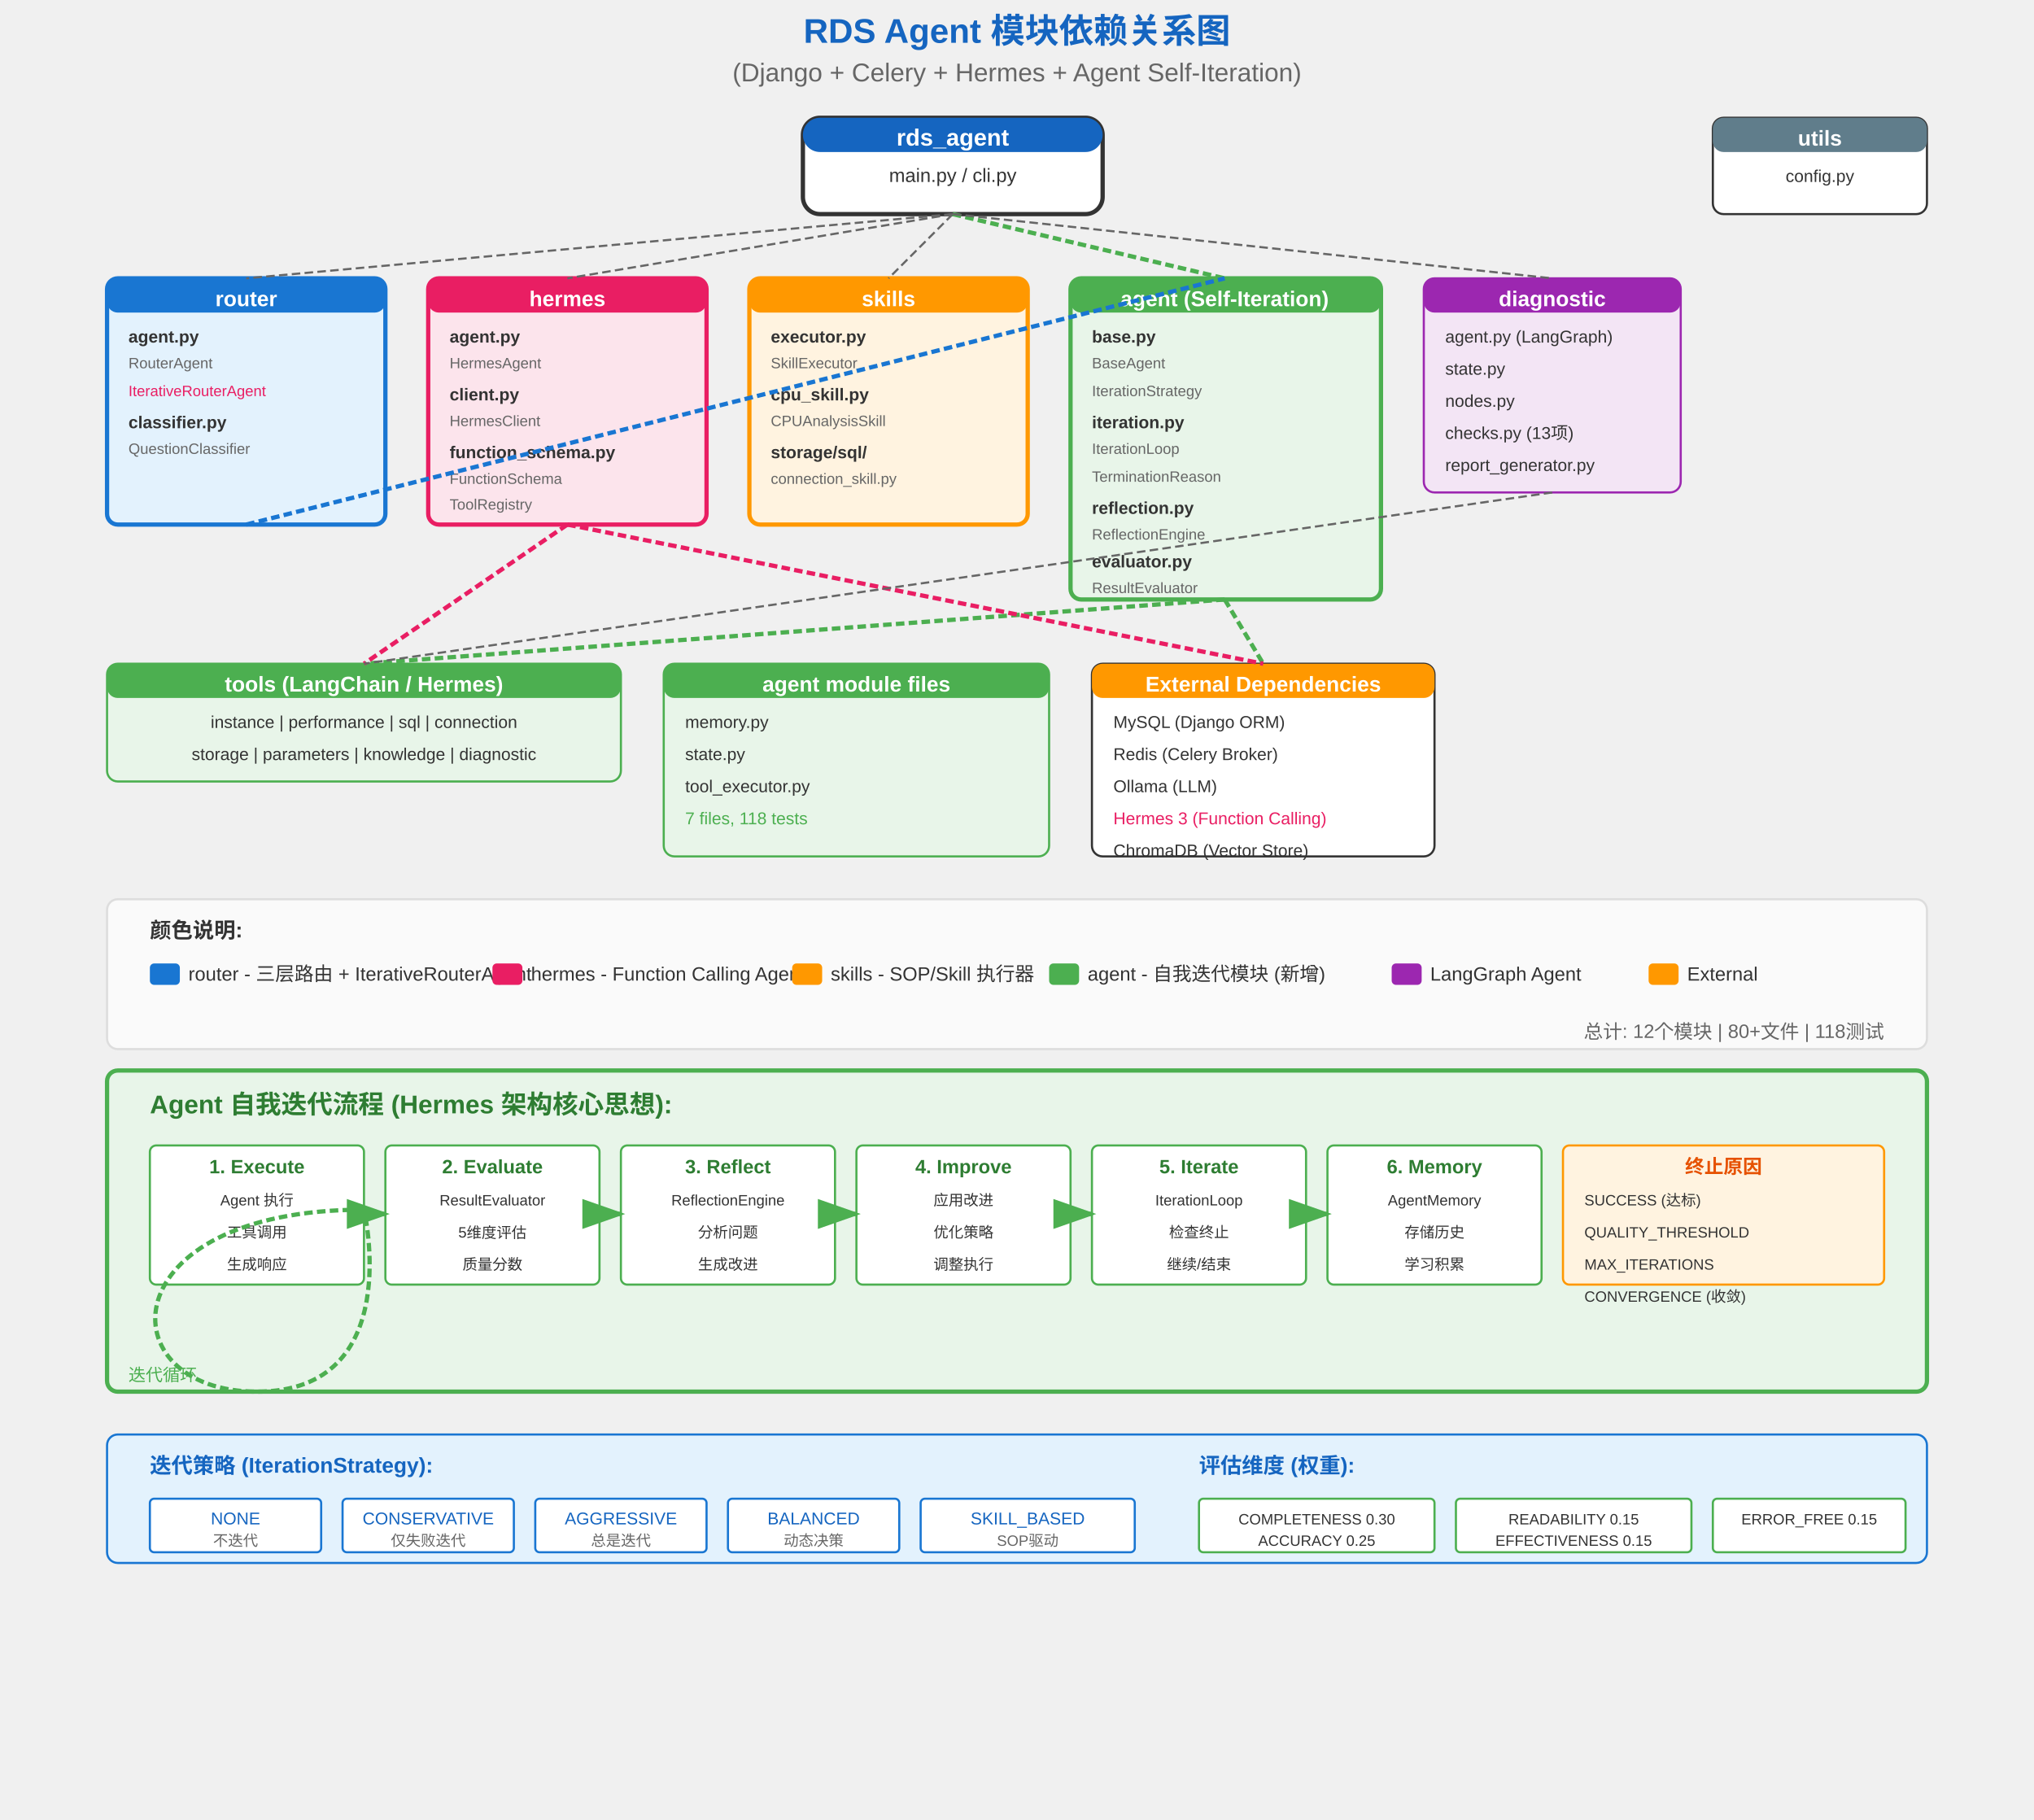
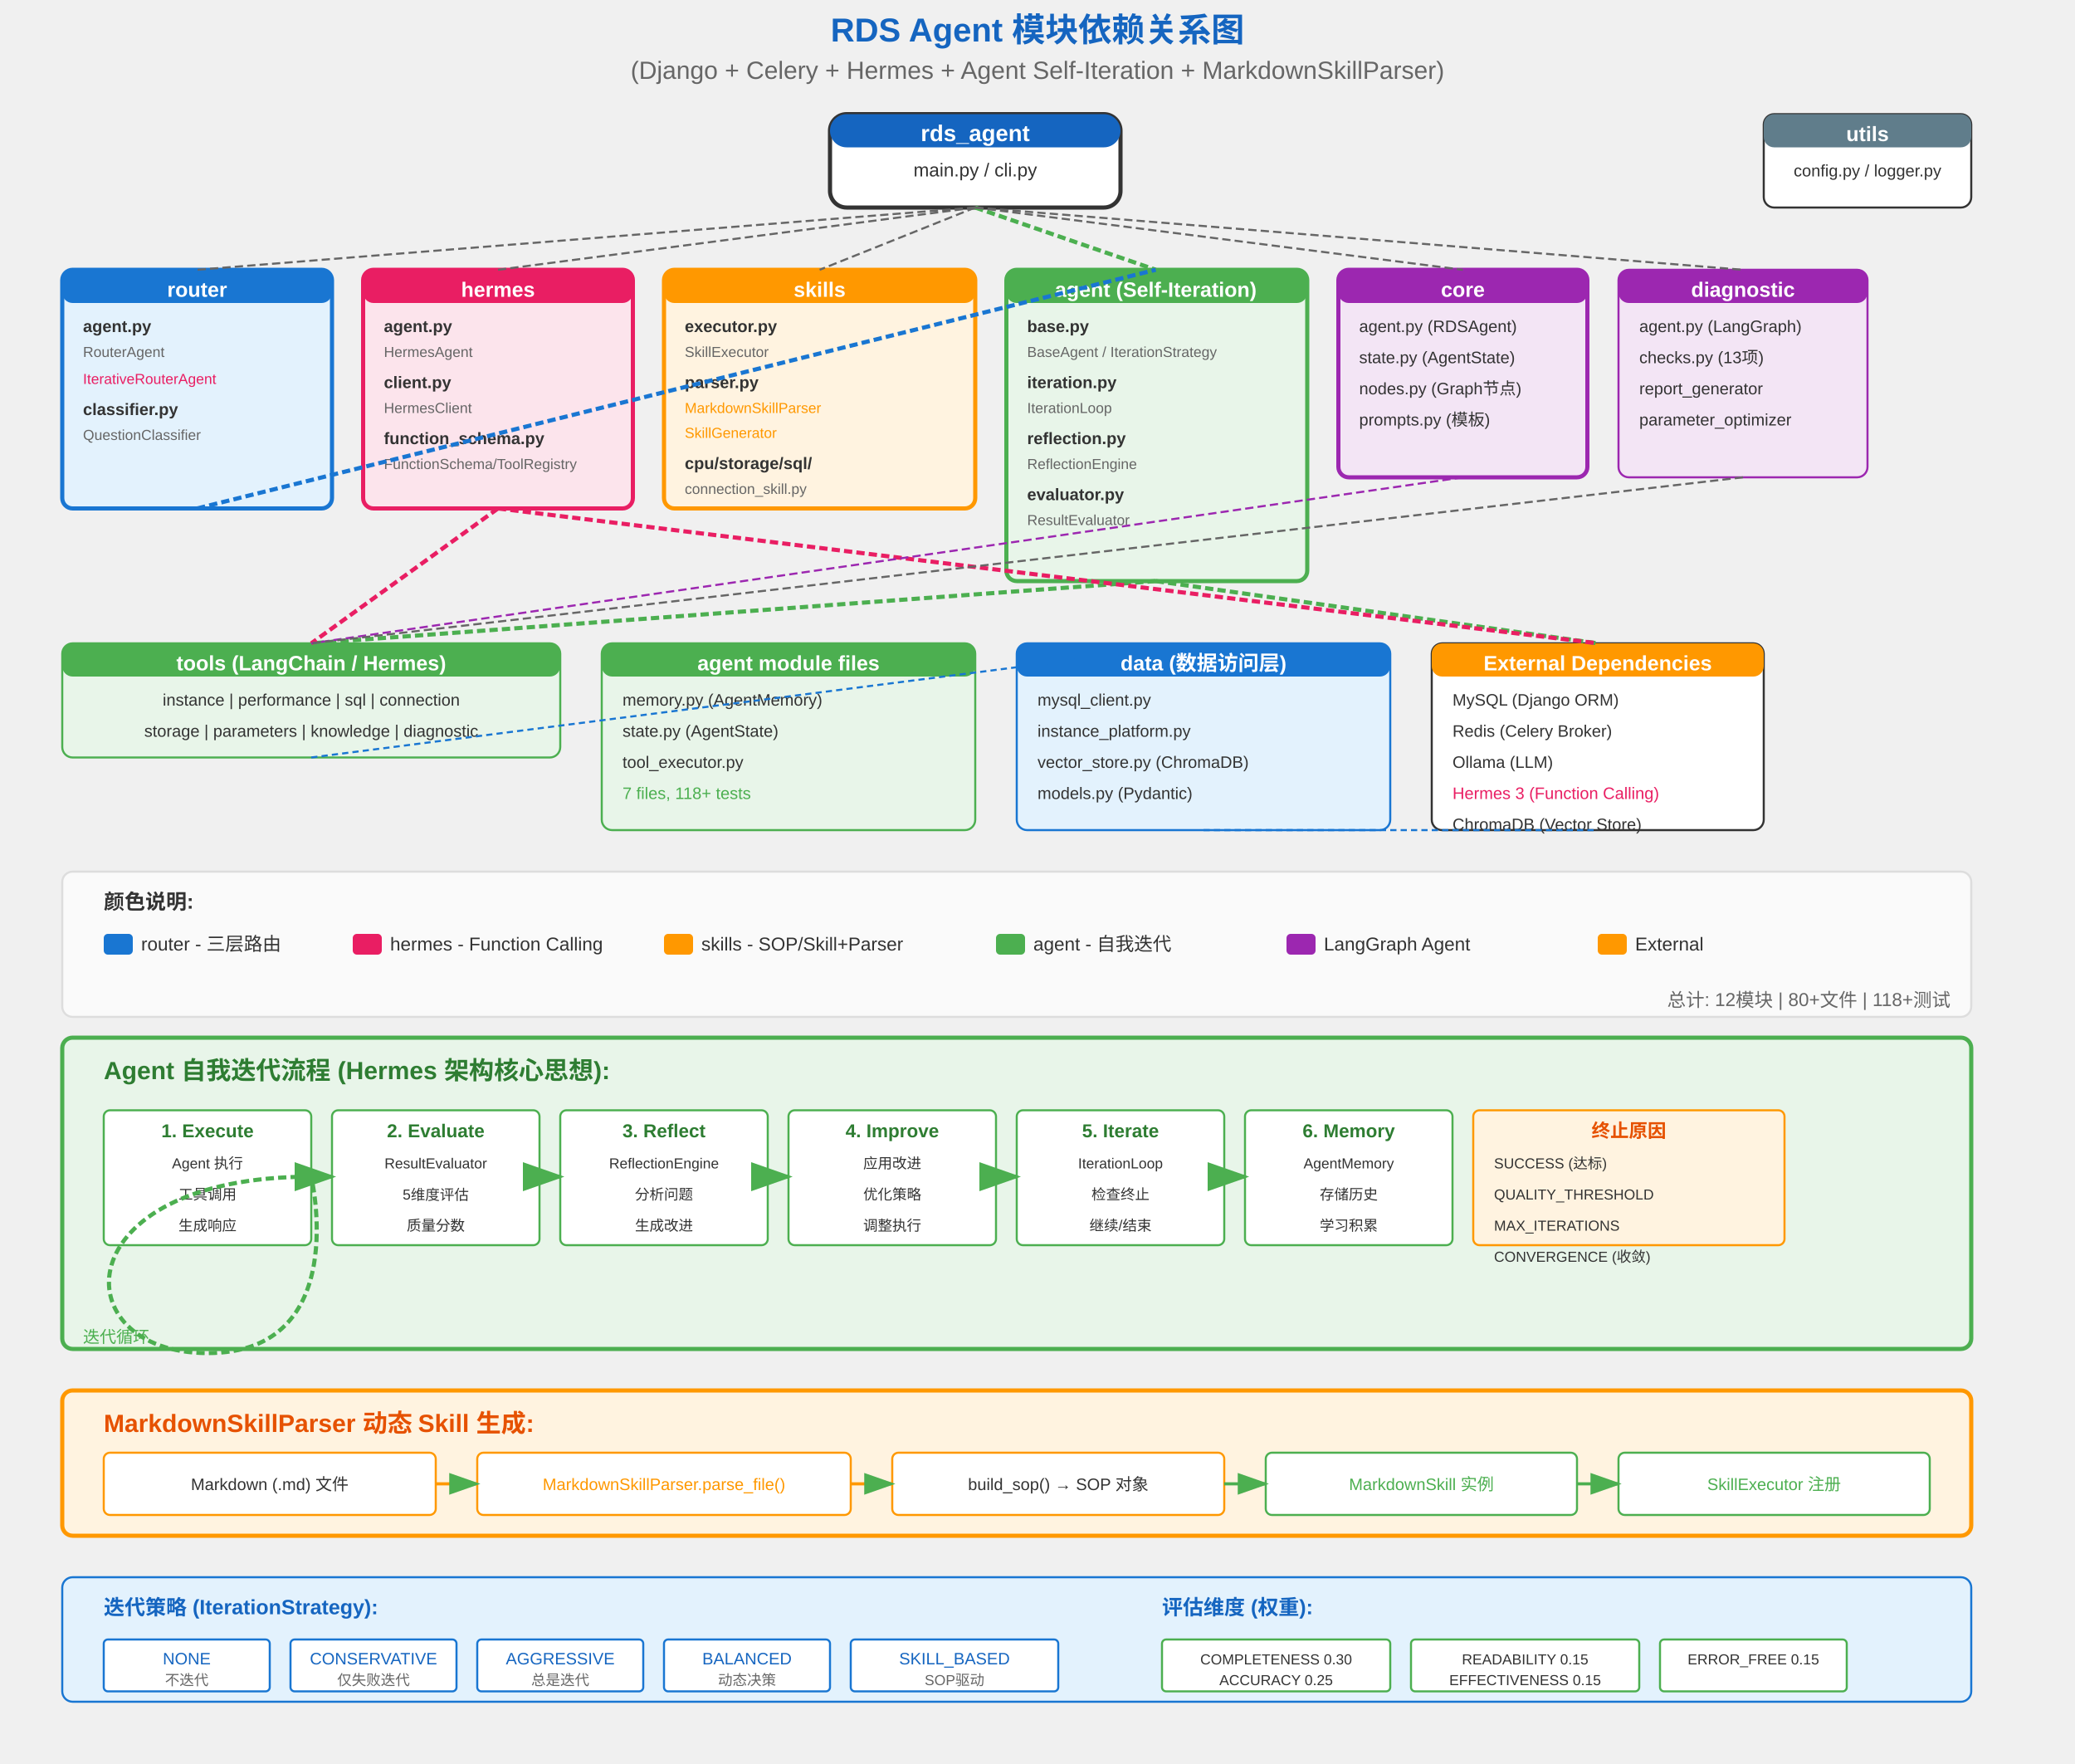
- <svg xmlns="http://www.w3.org/2000/svg" width="950" height="850">
-   <text x="475" y="20" text-anchor="middle" font-family="Arial" font-weight="bold" font-size="16" fill="#1565C0">RDS Agent 模块依赖关系图</text>
-   <text x="475" y="38" text-anchor="middle" font-family="Arial" font-size="12" fill="#666">(Django + Celery + Hermes + Agent Self-Iteration)</text>
-   <rect x="375" y="55" width="140" height="45" fill="#fff" stroke="#333" stroke-width="2" rx="8" />
-   <rect x="375" y="55" width="140" height="16" fill="#1565C0" rx="8" />
-   <text x="445" y="68" text-anchor="middle" font-family="Arial" font-weight="bold" font-size="11" fill="#fff">rds_agent</text>
-   <text x="445" y="85" text-anchor="middle" font-family="Arial" font-size="9" fill="#333">main.py / cli.py</text>
-   <rect x="800" y="55" width="100" height="45" fill="#fff" stroke="#333" stroke-width="1" rx="5" />
-   <rect x="800" y="55" width="100" height="16" fill="#607D8B" rx="5" />
-   <text x="850" y="68" text-anchor="middle" font-family="Arial" font-weight="bold" font-size="10" fill="#fff">utils</text>
-   <text x="850" y="85" text-anchor="middle" font-family="Arial" font-size="8" fill="#333">config.py</text>
-   <rect x="50" y="130" width="130" height="115" fill="#E3F2FD" stroke="#1976D2" stroke-width="2" rx="5" />
-   <rect x="50" y="130" width="130" height="16" fill="#1976D2" rx="5" />
-   <text x="115" y="143" text-anchor="middle" font-family="Arial" font-weight="bold" font-size="10" fill="#fff">router</text>
-   <text x="60" y="160" font-family="Arial" font-weight="bold" font-size="8" fill="#333">agent.py</text>
-   <text x="60" y="172" font-family="Arial" font-size="7" fill="#666">RouterAgent</text>
-   <text x="60" y="185" font-family="Arial" font-size="7" fill="#E91E63">IterativeRouterAgent</text>
-   <text x="60" y="200" font-family="Arial" font-weight="bold" font-size="8" fill="#333">classifier.py</text>
-   <text x="60" y="212" font-family="Arial" font-size="7" fill="#666">QuestionClassifier</text>
-   <rect x="200" y="130" width="130" height="115" fill="#FCE4EC" stroke="#E91E63" stroke-width="2" rx="5" />
-   <rect x="200" y="130" width="130" height="16" fill="#E91E63" rx="5" />
-   <text x="265" y="143" text-anchor="middle" font-family="Arial" font-weight="bold" font-size="10" fill="#fff">hermes</text>
-   <text x="210" y="160" font-family="Arial" font-weight="bold" font-size="8" fill="#333">agent.py</text>
-   <text x="210" y="172" font-family="Arial" font-size="7" fill="#666">HermesAgent</text>
-   <text x="210" y="187" font-family="Arial" font-weight="bold" font-size="8" fill="#333">client.py</text>
-   <text x="210" y="199" font-family="Arial" font-size="7" fill="#666">HermesClient</text>
-   <text x="210" y="214" font-family="Arial" font-weight="bold" font-size="8" fill="#333">function_schema.py</text>
-   <text x="210" y="226" font-family="Arial" font-size="7" fill="#666">FunctionSchema</text>
-   <text x="210" y="238" font-family="Arial" font-size="7" fill="#666">ToolRegistry</text>
-   <rect x="350" y="130" width="130" height="115" fill="#FFF3E0" stroke="#FF9800" stroke-width="2" rx="5" />
-   <rect x="350" y="130" width="130" height="16" fill="#FF9800" rx="5" />
-   <text x="415" y="143" text-anchor="middle" font-family="Arial" font-weight="bold" font-size="10" fill="#fff">skills</text>
-   <text x="360" y="160" font-family="Arial" font-weight="bold" font-size="8" fill="#333">executor.py</text>
-   <text x="360" y="172" font-family="Arial" font-size="7" fill="#666">SkillExecutor</text>
-   <text x="360" y="187" font-family="Arial" font-weight="bold" font-size="8" fill="#333">cpu_skill.py</text>
-   <text x="360" y="199" font-family="Arial" font-size="7" fill="#666">CPUAnalysisSkill</text>
-   <text x="360" y="214" font-family="Arial" font-weight="bold" font-size="8" fill="#333">storage/sql/</text>
-   <text x="360" y="226" font-family="Arial" font-size="7" fill="#666">connection_skill.py</text>
-   <rect x="500" y="130" width="145" height="150" fill="#E8F5E9" stroke="#4CAF50" stroke-width="2" rx="5" />
-   <rect x="500" y="130" width="145" height="16" fill="#4CAF50" rx="5" />
-   <text x="572" y="143" text-anchor="middle" font-family="Arial" font-weight="bold" font-size="10" fill="#fff">agent (Self-Iteration)</text>
-   <text x="510" y="160" font-family="Arial" font-weight="bold" font-size="8" fill="#333">base.py</text>
-   <text x="510" y="172" font-family="Arial" font-size="7" fill="#666">BaseAgent</text>
-   <text x="510" y="185" font-family="Arial" font-size="7" fill="#666">IterationStrategy</text>
-   <text x="510" y="200" font-family="Arial" font-weight="bold" font-size="8" fill="#333">iteration.py</text>
-   <text x="510" y="212" font-family="Arial" font-size="7" fill="#666">IterationLoop</text>
-   <text x="510" y="225" font-family="Arial" font-size="7" fill="#666">TerminationReason</text>
-   <text x="510" y="240" font-family="Arial" font-weight="bold" font-size="8" fill="#333">reflection.py</text>
-   <text x="510" y="252" font-family="Arial" font-size="7" fill="#666">ReflectionEngine</text>
-   <text x="510" y="265" font-family="Arial" font-weight="bold" font-size="8" fill="#333">evaluator.py</text>
-   <text x="510" y="277" font-family="Arial" font-size="7" fill="#666">ResultEvaluator</text>
-   <rect x="665" y="130" width="120" height="100" fill="#F3E5F5" stroke="#9C27B0" stroke-width="1" rx="5" />
-   <rect x="665" y="130" width="120" height="16" fill="#9C27B0" rx="5" />
-   <text x="725" y="143" text-anchor="middle" font-family="Arial" font-weight="bold" font-size="10" fill="#fff">diagnostic</text>
-   <text x="675" y="160" font-family="Arial" font-size="8" fill="#333">agent.py (LangGraph)</text>
-   <text x="675" y="175" font-family="Arial" font-size="8" fill="#333">state.py</text>
-   <text x="675" y="190" font-family="Arial" font-size="8" fill="#333">nodes.py</text>
-   <text x="675" y="205" font-family="Arial" font-size="8" fill="#333">checks.py (13项)</text>
-   <text x="675" y="220" font-family="Arial" font-size="8" fill="#333">report_generator.py</text>
-   <line x1="445" y1="100" x2="115" y2="130" stroke="#666" stroke-width="1" stroke-dasharray="4,2" />
-   <line x1="445" y1="100" x2="265" y2="130" stroke="#666" stroke-width="1" stroke-dasharray="4,2" />
-   <line x1="445" y1="100" x2="415" y2="130" stroke="#666" stroke-width="1" stroke-dasharray="4,2" />
-   <line x1="445" y1="100" x2="572" y2="130" stroke="#4CAF50" stroke-width="2" stroke-dasharray="4,2" />
-   <line x1="445" y1="100" x2="725" y2="130" stroke="#666" stroke-width="1" stroke-dasharray="4,2" />
-   <rect x="50" y="310" width="240" height="55" fill="#E8F5E9" stroke="#4CAF50" stroke-width="1" rx="5" />
-   <rect x="50" y="310" width="240" height="16" fill="#4CAF50" rx="5" />
-   <text x="170" y="323" text-anchor="middle" font-family="Arial" font-weight="bold" font-size="10" fill="#fff">tools (LangChain / Hermes)</text>
-   <text x="170" y="340" text-anchor="middle" font-family="Arial" font-size="8" fill="#333">instance | performance | sql | connection</text>
-   <text x="170" y="355" text-anchor="middle" font-family="Arial" font-size="8" fill="#333">storage | parameters | knowledge | diagnostic</text>
-   <rect x="310" y="310" width="180" height="90" fill="#E8F5E9" stroke="#4CAF50" stroke-width="1" rx="5" />
-   <rect x="310" y="310" width="180" height="16" fill="#4CAF50" rx="5" />
-   <text x="400" y="323" text-anchor="middle" font-family="Arial" font-weight="bold" font-size="10" fill="#fff">agent module files</text>
-   <text x="320" y="340" font-family="Arial" font-size="8" fill="#333">memory.py</text>
-   <text x="320" y="355" font-family="Arial" font-size="8" fill="#333">state.py</text>
-   <text x="320" y="370" font-family="Arial" font-size="8" fill="#333">tool_executor.py</text>
-   <text x="320" y="385" font-family="Arial" font-size="8" fill="#4CAF50">7 files, 118 tests</text>
-   <rect x="510" y="310" width="160" height="90" fill="#fff" stroke="#333" stroke-width="1" rx="5" />
-   <rect x="510" y="310" width="160" height="16" fill="#FF9800" rx="5" />
-   <text x="590" y="323" text-anchor="middle" font-family="Arial" font-weight="bold" font-size="10" fill="#fff">External Dependencies</text>
-   <text x="520" y="340" font-family="Arial" font-size="8" fill="#333">MySQL (Django ORM)</text>
-   <text x="520" y="355" font-family="Arial" font-size="8" fill="#333">Redis (Celery Broker)</text>
-   <text x="520" y="370" font-family="Arial" font-size="8" fill="#333">Ollama (LLM)</text>
-   <text x="520" y="385" font-family="Arial" font-size="8" fill="#E91E63">Hermes 3 (Function Calling)</text>
-   <text x="520" y="400" font-family="Arial" font-size="8" fill="#333">ChromaDB (Vector Store)</text>
-   <line x1="115" y1="245" x2="572" y2="130" stroke="#1976D2" stroke-width="2" stroke-dasharray="4,2" />
-   <line x1="572" y1="280" x2="170" y2="310" stroke="#4CAF50" stroke-width="2" stroke-dasharray="4,2" />
-   <line x1="572" y1="280" x2="590" y2="310" stroke="#4CAF50" stroke-width="2" stroke-dasharray="4,2" />
-   <line x1="265" y1="245" x2="170" y2="310" stroke="#E91E63" stroke-width="2" stroke-dasharray="4,2" />
-   <line x1="265" y1="245" x2="590" y2="310" stroke="#E91E63" stroke-width="2" stroke-dasharray="4,2" />
-   <line x1="725" y1="230" x2="170" y2="310" stroke="#666" stroke-width="1" stroke-dasharray="4,2" />
-   <rect x="50" y="420" width="850" height="70" fill="#fafafa" stroke="#ddd" stroke-width="1" rx="5" />
-   <text x="70" y="438" font-family="Arial" font-weight="bold" font-size="10" fill="#333">颜色说明:</text>
-   <rect x="70" y="450" width="14" height="10" fill="#1976D2" rx="2" />
-   <text x="88" y="458" font-family="Arial" font-size="9" fill="#333">router - 三层路由 + IterativeRouterAgent</text>
-   <rect x="230" y="450" width="14" height="10" fill="#E91E63" rx="2" />
-   <text x="248" y="458" font-family="Arial" font-size="9" fill="#333">hermes - Function Calling Agent</text>
-   <rect x="370" y="450" width="14" height="10" fill="#FF9800" rx="2" />
-   <text x="388" y="458" font-family="Arial" font-size="9" fill="#333">skills - SOP/Skill 执行器</text>
-   <rect x="490" y="450" width="14" height="10" fill="#4CAF50" rx="2" />
-   <text x="508" y="458" font-family="Arial" font-size="9" fill="#333">agent - 自我迭代模块 (新增)</text>
-   <rect x="650" y="450" width="14" height="10" fill="#9C27B0" rx="2" />
-   <text x="668" y="458" font-family="Arial" font-size="9" fill="#333">LangGraph Agent</text>
+ <svg xmlns="http://www.w3.org/2000/svg" width="1000" height="850">
+   <text x="500" y="20" text-anchor="middle" font-family="Arial" font-weight="bold" font-size="16" fill="#1565C0">RDS Agent 模块依赖关系图</text>
+   <text x="500" y="38" text-anchor="middle" font-family="Arial" font-size="12" fill="#666">(Django + Celery + Hermes + Agent Self-Iteration + MarkdownSkillParser)</text>
+   <rect x="400" y="55" width="140" height="45" fill="#fff" stroke="#333" stroke-width="2" rx="8" />
+   <rect x="400" y="55" width="140" height="16" fill="#1565C0" rx="8" />
+   <text x="470" y="68" text-anchor="middle" font-family="Arial" font-weight="bold" font-size="11" fill="#fff">rds_agent</text>
+   <text x="470" y="85" text-anchor="middle" font-family="Arial" font-size="9" fill="#333">main.py / cli.py</text>
+   <rect x="850" y="55" width="100" height="45" fill="#fff" stroke="#333" stroke-width="1" rx="5" />
+   <rect x="850" y="55" width="100" height="16" fill="#607D8B" rx="5" />
+   <text x="900" y="68" text-anchor="middle" font-family="Arial" font-weight="bold" font-size="10" fill="#fff">utils</text>
+   <text x="900" y="85" text-anchor="middle" font-family="Arial" font-size="8" fill="#333">config.py / logger.py</text>
+   <rect x="30" y="130" width="130" height="115" fill="#E3F2FD" stroke="#1976D2" stroke-width="2" rx="5" />
+   <rect x="30" y="130" width="130" height="16" fill="#1976D2" rx="5" />
+   <text x="95" y="143" text-anchor="middle" font-family="Arial" font-weight="bold" font-size="10" fill="#fff">router</text>
+   <text x="40" y="160" font-family="Arial" font-weight="bold" font-size="8" fill="#333">agent.py</text>
+   <text x="40" y="172" font-family="Arial" font-size="7" fill="#666">RouterAgent</text>
+   <text x="40" y="185" font-family="Arial" font-size="7" fill="#E91E63">IterativeRouterAgent</text>
+   <text x="40" y="200" font-family="Arial" font-weight="bold" font-size="8" fill="#333">classifier.py</text>
+   <text x="40" y="212" font-family="Arial" font-size="7" fill="#666">QuestionClassifier</text>
+   <rect x="175" y="130" width="130" height="115" fill="#FCE4EC" stroke="#E91E63" stroke-width="2" rx="5" />
+   <rect x="175" y="130" width="130" height="16" fill="#E91E63" rx="5" />
+   <text x="240" y="143" text-anchor="middle" font-family="Arial" font-weight="bold" font-size="10" fill="#fff">hermes</text>
+   <text x="185" y="160" font-family="Arial" font-weight="bold" font-size="8" fill="#333">agent.py</text>
+   <text x="185" y="172" font-family="Arial" font-size="7" fill="#666">HermesAgent</text>
+   <text x="185" y="187" font-family="Arial" font-weight="bold" font-size="8" fill="#333">client.py</text>
+   <text x="185" y="199" font-family="Arial" font-size="7" fill="#666">HermesClient</text>
+   <text x="185" y="214" font-family="Arial" font-weight="bold" font-size="8" fill="#333">function_schema.py</text>
+   <text x="185" y="226" font-family="Arial" font-size="7" fill="#666">FunctionSchema/ToolRegistry</text>
+   <rect x="320" y="130" width="150" height="115" fill="#FFF3E0" stroke="#FF9800" stroke-width="2" rx="5" />
+   <rect x="320" y="130" width="150" height="16" fill="#FF9800" rx="5" />
+   <text x="395" y="143" text-anchor="middle" font-family="Arial" font-weight="bold" font-size="10" fill="#fff">skills</text>
+   <text x="330" y="160" font-family="Arial" font-weight="bold" font-size="8" fill="#333">executor.py</text>
+   <text x="330" y="172" font-family="Arial" font-size="7" fill="#666">SkillExecutor</text>
+   <text x="330" y="187" font-family="Arial" font-weight="bold" font-size="8" fill="#333">parser.py</text>
+   <text x="330" y="199" font-family="Arial" font-size="7" fill="#FF9800">MarkdownSkillParser</text>
+   <text x="330" y="211" font-family="Arial" font-size="7" fill="#FF9800">SkillGenerator</text>
+   <text x="330" y="226" font-family="Arial" font-weight="bold" font-size="8" fill="#333">cpu/storage/sql/</text>
+   <text x="330" y="238" font-family="Arial" font-size="7" fill="#666">connection_skill.py</text>
+   <rect x="485" y="130" width="145" height="150" fill="#E8F5E9" stroke="#4CAF50" stroke-width="2" rx="5" />
+   <rect x="485" y="130" width="145" height="16" fill="#4CAF50" rx="5" />
+   <text x="557" y="143" text-anchor="middle" font-family="Arial" font-weight="bold" font-size="10" fill="#fff">agent (Self-Iteration)</text>
+   <text x="495" y="160" font-family="Arial" font-weight="bold" font-size="8" fill="#333">base.py</text>
+   <text x="495" y="172" font-family="Arial" font-size="7" fill="#666">BaseAgent / IterationStrategy</text>
+   <text x="495" y="187" font-family="Arial" font-weight="bold" font-size="8" fill="#333">iteration.py</text>
+   <text x="495" y="199" font-family="Arial" font-size="7" fill="#666">IterationLoop</text>
+   <text x="495" y="214" font-family="Arial" font-weight="bold" font-size="8" fill="#333">reflection.py</text>
+   <text x="495" y="226" font-family="Arial" font-size="7" fill="#666">ReflectionEngine</text>
+   <text x="495" y="241" font-family="Arial" font-weight="bold" font-size="8" fill="#333">evaluator.py</text>
+   <text x="495" y="253" font-family="Arial" font-size="7" fill="#666">ResultEvaluator</text>
+   <rect x="645" y="130" width="120" height="100" fill="#F3E5F5" stroke="#9C27B0" stroke-width="2" rx="5" />
+   <rect x="645" y="130" width="120" height="16" fill="#9C27B0" rx="5" />
+   <text x="705" y="143" text-anchor="middle" font-family="Arial" font-weight="bold" font-size="10" fill="#fff">core</text>
+   <text x="655" y="160" font-family="Arial" font-size="8" fill="#333">agent.py (RDSAgent)</text>
+   <text x="655" y="175" font-family="Arial" font-size="8" fill="#333">state.py (AgentState)</text>
+   <text x="655" y="190" font-family="Arial" font-size="8" fill="#333">nodes.py (Graph节点)</text>
+   <text x="655" y="205" font-family="Arial" font-size="8" fill="#333">prompts.py (模板)</text>
+   <rect x="780" y="130" width="120" height="100" fill="#F3E5F5" stroke="#9C27B0" stroke-width="1" rx="5" />
+   <rect x="780" y="130" width="120" height="16" fill="#9C27B0" rx="5" />
+   <text x="840" y="143" text-anchor="middle" font-family="Arial" font-weight="bold" font-size="10" fill="#fff">diagnostic</text>
+   <text x="790" y="160" font-family="Arial" font-size="8" fill="#333">agent.py (LangGraph)</text>
+   <text x="790" y="175" font-family="Arial" font-size="8" fill="#333">checks.py (13项)</text>
+   <text x="790" y="190" font-family="Arial" font-size="8" fill="#333">report_generator</text>
+   <text x="790" y="205" font-family="Arial" font-size="8" fill="#333">parameter_optimizer</text>
+   <line x1="470" y1="100" x2="95" y2="130" stroke="#666" stroke-width="1" stroke-dasharray="4,2" />
+   <line x1="470" y1="100" x2="240" y2="130" stroke="#666" stroke-width="1" stroke-dasharray="4,2" />
+   <line x1="470" y1="100" x2="395" y2="130" stroke="#666" stroke-width="1" stroke-dasharray="4,2" />
+   <line x1="470" y1="100" x2="557" y2="130" stroke="#4CAF50" stroke-width="2" stroke-dasharray="4,2" />
+   <line x1="470" y1="100" x2="705" y2="130" stroke="#666" stroke-width="1" stroke-dasharray="4,2" />
+   <line x1="470" y1="100" x2="840" y2="130" stroke="#666" stroke-width="1" stroke-dasharray="4,2" />
+   <rect x="30" y="310" width="240" height="55" fill="#E8F5E9" stroke="#4CAF50" stroke-width="1" rx="5" />
+   <rect x="30" y="310" width="240" height="16" fill="#4CAF50" rx="5" />
+   <text x="150" y="323" text-anchor="middle" font-family="Arial" font-weight="bold" font-size="10" fill="#fff">tools (LangChain / Hermes)</text>
+   <text x="150" y="340" text-anchor="middle" font-family="Arial" font-size="8" fill="#333">instance | performance | sql | connection</text>
+   <text x="150" y="355" text-anchor="middle" font-family="Arial" font-size="8" fill="#333">storage | parameters | knowledge | diagnostic</text>
+   <rect x="290" y="310" width="180" height="90" fill="#E8F5E9" stroke="#4CAF50" stroke-width="1" rx="5" />
+   <rect x="290" y="310" width="180" height="16" fill="#4CAF50" rx="5" />
+   <text x="380" y="323" text-anchor="middle" font-family="Arial" font-weight="bold" font-size="10" fill="#fff">agent module files</text>
+   <text x="300" y="340" font-family="Arial" font-size="8" fill="#333">memory.py (AgentMemory)</text>
+   <text x="300" y="355" font-family="Arial" font-size="8" fill="#333">state.py (AgentState)</text>
+   <text x="300" y="370" font-family="Arial" font-size="8" fill="#333">tool_executor.py</text>
+   <text x="300" y="385" font-family="Arial" font-size="8" fill="#4CAF50">7 files, 118+ tests</text>
+   <rect x="490" y="310" width="180" height="90" fill="#E3F2FD" stroke="#1976D2" stroke-width="1" rx="5" />
+   <rect x="490" y="310" width="180" height="16" fill="#1976D2" rx="5" />
+   <text x="580" y="323" text-anchor="middle" font-family="Arial" font-weight="bold" font-size="10" fill="#fff">data (数据访问层)</text>
+   <text x="500" y="340" font-family="Arial" font-size="8" fill="#333">mysql_client.py</text>
+   <text x="500" y="355" font-family="Arial" font-size="8" fill="#333">instance_platform.py</text>
+   <text x="500" y="370" font-family="Arial" font-size="8" fill="#333">vector_store.py (ChromaDB)</text>
+   <text x="500" y="385" font-family="Arial" font-size="8" fill="#333">models.py (Pydantic)</text>
+   <rect x="690" y="310" width="160" height="90" fill="#fff" stroke="#333" stroke-width="1" rx="5" />
+   <rect x="690" y="310" width="160" height="16" fill="#FF9800" rx="5" />
+   <text x="770" y="323" text-anchor="middle" font-family="Arial" font-weight="bold" font-size="10" fill="#fff">External Dependencies</text>
+   <text x="700" y="340" font-family="Arial" font-size="8" fill="#333">MySQL (Django ORM)</text>
+   <text x="700" y="355" font-family="Arial" font-size="8" fill="#333">Redis (Celery Broker)</text>
+   <text x="700" y="370" font-family="Arial" font-size="8" fill="#333">Ollama (LLM)</text>
+   <text x="700" y="385" font-family="Arial" font-size="8" fill="#E91E63">Hermes 3 (Function Calling)</text>
+   <text x="700" y="400" font-family="Arial" font-size="8" fill="#333">ChromaDB (Vector Store)</text>
+   <line x1="95" y1="245" x2="557" y2="130" stroke="#1976D2" stroke-width="2" stroke-dasharray="4,2" />
+   <line x1="557" y1="280" x2="150" y2="310" stroke="#4CAF50" stroke-width="2" stroke-dasharray="4,2" />
+   <line x1="557" y1="280" x2="770" y2="310" stroke="#4CAF50" stroke-width="2" stroke-dasharray="4,2" />
+   <line x1="240" y1="245" x2="150" y2="310" stroke="#E91E63" stroke-width="2" stroke-dasharray="4,2" />
+   <line x1="240" y1="245" x2="770" y2="310" stroke="#E91E63" stroke-width="2" stroke-dasharray="4,2" />
+   <line x1="705" y1="230" x2="150" y2="310" stroke="#9C27B0" stroke-width="1" stroke-dasharray="4,2" />
+   <line x1="840" y1="230" x2="150" y2="310" stroke="#666" stroke-width="1" stroke-dasharray="4,2" />
+   <line x1="150" y1="365" x2="580" y2="310" stroke="#1976D2" stroke-width="1" stroke-dasharray="3,2" />
+   <line x1="580" y1="400" x2="770" y2="400" stroke="#1976D2" stroke-width="1" stroke-dasharray="3,2" />
+   <rect x="30" y="420" width="920" height="70" fill="#fafafa" stroke="#ddd" stroke-width="1" rx="5" />
+   <text x="50" y="438" font-family="Arial" font-weight="bold" font-size="10" fill="#333">颜色说明:</text>
+   <rect x="50" y="450" width="14" height="10" fill="#1976D2" rx="2" />
+   <text x="68" y="458" font-family="Arial" font-size="9" fill="#333">router - 三层路由</text>
+   <rect x="170" y="450" width="14" height="10" fill="#E91E63" rx="2" />
+   <text x="188" y="458" font-family="Arial" font-size="9" fill="#333">hermes - Function Calling</text>
+   <rect x="320" y="450" width="14" height="10" fill="#FF9800" rx="2" />
+   <text x="338" y="458" font-family="Arial" font-size="9" fill="#333">skills - SOP/Skill+Parser</text>
+   <rect x="480" y="450" width="14" height="10" fill="#4CAF50" rx="2" />
+   <text x="498" y="458" font-family="Arial" font-size="9" fill="#333">agent - 自我迭代</text>
+   <rect x="620" y="450" width="14" height="10" fill="#9C27B0" rx="2" />
+   <text x="638" y="458" font-family="Arial" font-size="9" fill="#333">LangGraph Agent</text>
  <rect x="770" y="450" width="14" height="10" fill="#FF9800" rx="2" />
  <text x="788" y="458" font-family="Arial" font-size="9" fill="#333">External</text>
-   <text x="880" y="485" text-anchor="end" font-family="Arial" font-size="9" fill="#666">总计: 12个模块 | 80+文件 | 118测试</text>
-   <rect x="50" y="500" width="850" height="150" fill="#E8F5E9" stroke="#4CAF50" stroke-width="2" rx="5" />
-   <text x="70" y="520" font-family="Arial" font-weight="bold" font-size="12" fill="#2E7D32">Agent 自我迭代流程 (Hermes 架构核心思想):</text>
-   <rect x="70" y="535" width="100" height="65" fill="#fff" stroke="#4CAF50" stroke-width="1" rx="3" />
-   <text x="120" y="548" text-anchor="middle" font-family="Arial" font-weight="bold" font-size="9" fill="#2E7D32">1. Execute</text>
-   <text x="120" y="563" text-anchor="middle" font-family="Arial" font-size="7" fill="#333">Agent 执行</text>
-   <text x="120" y="578" text-anchor="middle" font-family="Arial" font-size="7" fill="#333">工具调用</text>
-   <text x="120" y="593" text-anchor="middle" font-family="Arial" font-size="7" fill="#333">生成响应</text>
-   <rect x="180" y="535" width="100" height="65" fill="#fff" stroke="#4CAF50" stroke-width="1" rx="3" />
-   <text x="230" y="548" text-anchor="middle" font-family="Arial" font-weight="bold" font-size="9" fill="#2E7D32">2. Evaluate</text>
-   <text x="230" y="563" text-anchor="middle" font-family="Arial" font-size="7" fill="#333">ResultEvaluator</text>
-   <text x="230" y="578" text-anchor="middle" font-family="Arial" font-size="7" fill="#333">5维度评估</text>
-   <text x="230" y="593" text-anchor="middle" font-family="Arial" font-size="7" fill="#333">质量分数</text>
-   <rect x="290" y="535" width="100" height="65" fill="#fff" stroke="#4CAF50" stroke-width="1" rx="3" />
-   <text x="340" y="548" text-anchor="middle" font-family="Arial" font-weight="bold" font-size="9" fill="#2E7D32">3. Reflect</text>
-   <text x="340" y="563" text-anchor="middle" font-family="Arial" font-size="7" fill="#333">ReflectionEngine</text>
-   <text x="340" y="578" text-anchor="middle" font-family="Arial" font-size="7" fill="#333">分析问题</text>
-   <text x="340" y="593" text-anchor="middle" font-family="Arial" font-size="7" fill="#333">生成改进</text>
-   <rect x="400" y="535" width="100" height="65" fill="#fff" stroke="#4CAF50" stroke-width="1" rx="3" />
-   <text x="450" y="548" text-anchor="middle" font-family="Arial" font-weight="bold" font-size="9" fill="#2E7D32">4. Improve</text>
-   <text x="450" y="563" text-anchor="middle" font-family="Arial" font-size="7" fill="#333">应用改进</text>
-   <text x="450" y="578" text-anchor="middle" font-family="Arial" font-size="7" fill="#333">优化策略</text>
-   <text x="450" y="593" text-anchor="middle" font-family="Arial" font-size="7" fill="#333">调整执行</text>
-   <rect x="510" y="535" width="100" height="65" fill="#fff" stroke="#4CAF50" stroke-width="1" rx="3" />
-   <text x="560" y="548" text-anchor="middle" font-family="Arial" font-weight="bold" font-size="9" fill="#2E7D32">5. Iterate</text>
-   <text x="560" y="563" text-anchor="middle" font-family="Arial" font-size="7" fill="#333">IterationLoop</text>
-   <text x="560" y="578" text-anchor="middle" font-family="Arial" font-size="7" fill="#333">检查终止</text>
-   <text x="560" y="593" text-anchor="middle" font-family="Arial" font-size="7" fill="#333">继续/结束</text>
-   <rect x="620" y="535" width="100" height="65" fill="#fff" stroke="#4CAF50" stroke-width="1" rx="3" />
-   <text x="670" y="548" text-anchor="middle" font-family="Arial" font-weight="bold" font-size="9" fill="#2E7D32">6. Memory</text>
-   <text x="670" y="563" text-anchor="middle" font-family="Arial" font-size="7" fill="#333">AgentMemory</text>
-   <text x="670" y="578" text-anchor="middle" font-family="Arial" font-size="7" fill="#333">存储历史</text>
-   <text x="670" y="593" text-anchor="middle" font-family="Arial" font-size="7" fill="#333">学习积累</text>
-   <rect x="730" y="535" width="150" height="65" fill="#FFF3E0" stroke="#FF9800" stroke-width="1" rx="3" />
-   <text x="805" y="548" text-anchor="middle" font-family="Arial" font-weight="bold" font-size="9" fill="#E65100">终止原因</text>
-   <text x="740" y="563" font-family="Arial" font-size="7" fill="#333">SUCCESS (达标)</text>
-   <text x="740" y="578" font-family="Arial" font-size="7" fill="#333">QUALITY_THRESHOLD</text>
-   <text x="740" y="593" font-family="Arial" font-size="7" fill="#333">MAX_ITERATIONS</text>
-   <text x="740" y="608" font-family="Arial" font-size="7" fill="#333">CONVERGENCE (收敛)</text>
-   <path d="M 170 565 C 50 565 50 650 120 650 C 190 650 170 565 170 565" fill="none" stroke="#4CAF50" stroke-width="2" stroke-dasharray="4,2" />
-   <text x="60" y="645" font-family="Arial" font-size="8" fill="#4CAF50">迭代循环</text>
+   <text x="940" y="485" text-anchor="end" font-family="Arial" font-size="9" fill="#666">总计: 12模块 | 80+文件 | 118+测试</text>
+   <rect x="30" y="500" width="920" height="150" fill="#E8F5E9" stroke="#4CAF50" stroke-width="2" rx="5" />
+   <text x="50" y="520" font-family="Arial" font-weight="bold" font-size="12" fill="#2E7D32">Agent 自我迭代流程 (Hermes 架构核心思想):</text>
+   <rect x="50" y="535" width="100" height="65" fill="#fff" stroke="#4CAF50" stroke-width="1" rx="3" />
+   <text x="100" y="548" text-anchor="middle" font-family="Arial" font-weight="bold" font-size="9" fill="#2E7D32">1. Execute</text>
+   <text x="100" y="563" text-anchor="middle" font-family="Arial" font-size="7" fill="#333">Agent 执行</text>
+   <text x="100" y="578" text-anchor="middle" font-family="Arial" font-size="7" fill="#333">工具调用</text>
+   <text x="100" y="593" text-anchor="middle" font-family="Arial" font-size="7" fill="#333">生成响应</text>
+   <rect x="160" y="535" width="100" height="65" fill="#fff" stroke="#4CAF50" stroke-width="1" rx="3" />
+   <text x="210" y="548" text-anchor="middle" font-family="Arial" font-weight="bold" font-size="9" fill="#2E7D32">2. Evaluate</text>
+   <text x="210" y="563" text-anchor="middle" font-family="Arial" font-size="7" fill="#333">ResultEvaluator</text>
+   <text x="210" y="578" text-anchor="middle" font-family="Arial" font-size="7" fill="#333">5维度评估</text>
+   <text x="210" y="593" text-anchor="middle" font-family="Arial" font-size="7" fill="#333">质量分数</text>
+   <rect x="270" y="535" width="100" height="65" fill="#fff" stroke="#4CAF50" stroke-width="1" rx="3" />
+   <text x="320" y="548" text-anchor="middle" font-family="Arial" font-weight="bold" font-size="9" fill="#2E7D32">3. Reflect</text>
+   <text x="320" y="563" text-anchor="middle" font-family="Arial" font-size="7" fill="#333">ReflectionEngine</text>
+   <text x="320" y="578" text-anchor="middle" font-family="Arial" font-size="7" fill="#333">分析问题</text>
+   <text x="320" y="593" text-anchor="middle" font-family="Arial" font-size="7" fill="#333">生成改进</text>
+   <rect x="380" y="535" width="100" height="65" fill="#fff" stroke="#4CAF50" stroke-width="1" rx="3" />
+   <text x="430" y="548" text-anchor="middle" font-family="Arial" font-weight="bold" font-size="9" fill="#2E7D32">4. Improve</text>
+   <text x="430" y="563" text-anchor="middle" font-family="Arial" font-size="7" fill="#333">应用改进</text>
+   <text x="430" y="578" text-anchor="middle" font-family="Arial" font-size="7" fill="#333">优化策略</text>
+   <text x="430" y="593" text-anchor="middle" font-family="Arial" font-size="7" fill="#333">调整执行</text>
+   <rect x="490" y="535" width="100" height="65" fill="#fff" stroke="#4CAF50" stroke-width="1" rx="3" />
+   <text x="540" y="548" text-anchor="middle" font-family="Arial" font-weight="bold" font-size="9" fill="#2E7D32">5. Iterate</text>
+   <text x="540" y="563" text-anchor="middle" font-family="Arial" font-size="7" fill="#333">IterationLoop</text>
+   <text x="540" y="578" text-anchor="middle" font-family="Arial" font-size="7" fill="#333">检查终止</text>
+   <text x="540" y="593" text-anchor="middle" font-family="Arial" font-size="7" fill="#333">继续/结束</text>
+   <rect x="600" y="535" width="100" height="65" fill="#fff" stroke="#4CAF50" stroke-width="1" rx="3" />
+   <text x="650" y="548" text-anchor="middle" font-family="Arial" font-weight="bold" font-size="9" fill="#2E7D32">6. Memory</text>
+   <text x="650" y="563" text-anchor="middle" font-family="Arial" font-size="7" fill="#333">AgentMemory</text>
+   <text x="650" y="578" text-anchor="middle" font-family="Arial" font-size="7" fill="#333">存储历史</text>
+   <text x="650" y="593" text-anchor="middle" font-family="Arial" font-size="7" fill="#333">学习积累</text>
+   <rect x="710" y="535" width="150" height="65" fill="#FFF3E0" stroke="#FF9800" stroke-width="1" rx="3" />
+   <text x="785" y="548" text-anchor="middle" font-family="Arial" font-weight="bold" font-size="9" fill="#E65100">终止原因</text>
+   <text x="720" y="563" font-family="Arial" font-size="7" fill="#333">SUCCESS (达标)</text>
+   <text x="720" y="578" font-family="Arial" font-size="7" fill="#333">QUALITY_THRESHOLD</text>
+   <text x="720" y="593" font-family="Arial" font-size="7" fill="#333">MAX_ITERATIONS</text>
+   <text x="720" y="608" font-family="Arial" font-size="7" fill="#333">CONVERGENCE (收敛)</text>
+   <path d="M 150 567 C 30 567 30 652 100 652 C 170 652 150 567 150 567" fill="none" stroke="#4CAF50" stroke-width="2" stroke-dasharray="4,2" />
+   <text x="40" y="647" font-family="Arial" font-size="8" fill="#4CAF50">迭代循环</text>
  <defs>
    <marker id="arrowAgent" markerWidth="10" markerHeight="7" refX="9" refY="3.5" orient="auto">
      <polygon points="0 0, 10 3.5, 0 7" fill="#4CAF50" />
    </marker>
  </defs>
-   <line x1="170" y1="567" x2="180" y2="567" stroke="#4CAF50" stroke-width="2" marker-end="url(#arrowAgent)" />
-   <line x1="280" y1="567" x2="290" y2="567" stroke="#4CAF50" stroke-width="2" marker-end="url(#arrowAgent)" />
-   <line x1="390" y1="567" x2="400" y2="567" stroke="#4CAF50" stroke-width="2" marker-end="url(#arrowAgent)" />
-   <line x1="500" y1="567" x2="510" y2="567" stroke="#4CAF50" stroke-width="2" marker-end="url(#arrowAgent)" />
-   <line x1="610" y1="567" x2="620" y2="567" stroke="#4CAF50" stroke-width="2" marker-end="url(#arrowAgent)" />
-   <rect x="50" y="670" width="850" height="60" fill="#E3F2FD" stroke="#1976D2" stroke-width="1" rx="5" />
-   <text x="70" y="688" font-family="Arial" font-weight="bold" font-size="10" fill="#1565C0">迭代策略 (IterationStrategy):</text>
-   <rect x="70" y="700" width="80" height="25" fill="#fff" stroke="#1976D2" stroke-width="1" rx="2" />
-   <text x="110" y="712" text-anchor="middle" font-family="Arial" font-size="8" fill="#1565C0">NONE</text>
-   <text x="110" y="722" text-anchor="middle" font-family="Arial" font-size="7" fill="#666">不迭代</text>
-   <rect x="160" y="700" width="80" height="25" fill="#fff" stroke="#1976D2" stroke-width="1" rx="2" />
-   <text x="200" y="712" text-anchor="middle" font-family="Arial" font-size="8" fill="#1565C0">CONSERVATIVE</text>
-   <text x="200" y="722" text-anchor="middle" font-family="Arial" font-size="7" fill="#666">仅失败迭代</text>
-   <rect x="250" y="700" width="80" height="25" fill="#fff" stroke="#1976D2" stroke-width="1" rx="2" />
-   <text x="290" y="712" text-anchor="middle" font-family="Arial" font-size="8" fill="#1565C0">AGGRESSIVE</text>
-   <text x="290" y="722" text-anchor="middle" font-family="Arial" font-size="7" fill="#666">总是迭代</text>
-   <rect x="340" y="700" width="80" height="25" fill="#fff" stroke="#1976D2" stroke-width="1" rx="2" />
-   <text x="380" y="712" text-anchor="middle" font-family="Arial" font-size="8" fill="#1565C0">BALANCED</text>
-   <text x="380" y="722" text-anchor="middle" font-family="Arial" font-size="7" fill="#666">动态决策</text>
-   <rect x="430" y="700" width="100" height="25" fill="#fff" stroke="#1976D2" stroke-width="1" rx="2" />
-   <text x="480" y="712" text-anchor="middle" font-family="Arial" font-size="8" fill="#1565C0">SKILL_BASED</text>
-   <text x="480" y="722" text-anchor="middle" font-family="Arial" font-size="7" fill="#666">SOP驱动</text>
-   <text x="560" y="688" font-family="Arial" font-weight="bold" font-size="10" fill="#1565C0">评估维度 (权重):</text>
-   <rect x="560" y="700" width="110" height="25" fill="#fff" stroke="#4CAF50" stroke-width="1" rx="2" />
-   <text x="615" y="712" text-anchor="middle" font-family="Arial" font-size="7" fill="#333">COMPLETENESS 0.30</text>
-   <text x="615" y="722" text-anchor="middle" font-family="Arial" font-size="7" fill="#333">ACCURACY 0.25</text>
-   <rect x="680" y="700" width="110" height="25" fill="#fff" stroke="#4CAF50" stroke-width="1" rx="2" />
-   <text x="735" y="712" text-anchor="middle" font-family="Arial" font-size="7" fill="#333">READABILITY 0.15</text>
-   <text x="735" y="722" text-anchor="middle" font-family="Arial" font-size="7" fill="#333">EFFECTIVENESS 0.15</text>
-   <rect x="800" y="700" width="90" height="25" fill="#fff" stroke="#4CAF50" stroke-width="1" rx="2" />
-   <text x="845" y="712" text-anchor="middle" font-family="Arial" font-size="7" fill="#333">ERROR_FREE 0.15</text>
+   <line x1="150" y1="567" x2="160" y2="567" stroke="#4CAF50" stroke-width="2" marker-end="url(#arrowAgent)" />
+   <line x1="260" y1="567" x2="270" y2="567" stroke="#4CAF50" stroke-width="2" marker-end="url(#arrowAgent)" />
+   <line x1="370" y1="567" x2="380" y2="567" stroke="#4CAF50" stroke-width="2" marker-end="url(#arrowAgent)" />
+   <line x1="480" y1="567" x2="490" y2="567" stroke="#4CAF50" stroke-width="2" marker-end="url(#arrowAgent)" />
+   <line x1="590" y1="567" x2="600" y2="567" stroke="#4CAF50" stroke-width="2" marker-end="url(#arrowAgent)" />
+   <rect x="30" y="670" width="920" height="70" fill="#FFF3E0" stroke="#FF9800" stroke-width="2" rx="5" />
+   <text x="50" y="690" font-family="Arial" font-weight="bold" font-size="12" fill="#E65100">MarkdownSkillParser 动态 Skill 生成:</text>
+   <rect x="50" y="700" width="160" height="30" fill="#fff" stroke="#FF9800" stroke-width="1" rx="3" />
+   <text x="130" y="718" text-anchor="middle" font-family="Arial" font-size="8" fill="#333">Markdown (.md) 文件</text>
+   <rect x="230" y="700" width="180" height="30" fill="#fff" stroke="#FF9800" stroke-width="1" rx="3" />
+   <text x="320" y="718" text-anchor="middle" font-family="Arial" font-size="8" fill="#FF9800">MarkdownSkillParser.parse_file()</text>
+   <rect x="430" y="700" width="160" height="30" fill="#fff" stroke="#FF9800" stroke-width="1" rx="3" />
+   <text x="510" y="718" text-anchor="middle" font-family="Arial" font-size="8" fill="#333">build_sop() → SOP 对象</text>
+   <rect x="610" y="700" width="150" height="30" fill="#fff" stroke="#4CAF50" stroke-width="1" rx="3" />
+   <text x="685" y="718" text-anchor="middle" font-family="Arial" font-size="8" fill="#4CAF50">MarkdownSkill 实例</text>
+   <rect x="780" y="700" width="150" height="30" fill="#fff" stroke="#4CAF50" stroke-width="1" rx="3" />
+   <text x="855" y="718" text-anchor="middle" font-family="Arial" font-size="8" fill="#4CAF50">SkillExecutor 注册</text>
+   <line x1="210" y1="715" x2="230" y2="715" stroke="#FF9800" stroke-width="1.5" marker-end="url(#arrowAgent)" />
+   <line x1="410" y1="715" x2="430" y2="715" stroke="#FF9800" stroke-width="1.5" marker-end="url(#arrowAgent)" />
+   <line x1="590" y1="715" x2="610" y2="715" stroke="#4CAF50" stroke-width="1.5" marker-end="url(#arrowAgent)" />
+   <line x1="760" y1="715" x2="780" y2="715" stroke="#4CAF50" stroke-width="1.5" marker-end="url(#arrowAgent)" />
+   <rect x="30" y="760" width="920" height="60" fill="#E3F2FD" stroke="#1976D2" stroke-width="1" rx="5" />
+   <text x="50" y="778" font-family="Arial" font-weight="bold" font-size="10" fill="#1565C0">迭代策略 (IterationStrategy):</text>
+   <rect x="50" y="790" width="80" height="25" fill="#fff" stroke="#1976D2" stroke-width="1" rx="2" />
+   <text x="90" y="802" text-anchor="middle" font-family="Arial" font-size="8" fill="#1565C0">NONE</text>
+   <text x="90" y="812" text-anchor="middle" font-family="Arial" font-size="7" fill="#666">不迭代</text>
+   <rect x="140" y="790" width="80" height="25" fill="#fff" stroke="#1976D2" stroke-width="1" rx="2" />
+   <text x="180" y="802" text-anchor="middle" font-family="Arial" font-size="8" fill="#1565C0">CONSERVATIVE</text>
+   <text x="180" y="812" text-anchor="middle" font-family="Arial" font-size="7" fill="#666">仅失败迭代</text>
+   <rect x="230" y="790" width="80" height="25" fill="#fff" stroke="#1976D2" stroke-width="1" rx="2" />
+   <text x="270" y="802" text-anchor="middle" font-family="Arial" font-size="8" fill="#1565C0">AGGRESSIVE</text>
+   <text x="270" y="812" text-anchor="middle" font-family="Arial" font-size="7" fill="#666">总是迭代</text>
+   <rect x="320" y="790" width="80" height="25" fill="#fff" stroke="#1976D2" stroke-width="1" rx="2" />
+   <text x="360" y="802" text-anchor="middle" font-family="Arial" font-size="8" fill="#1565C0">BALANCED</text>
+   <text x="360" y="812" text-anchor="middle" font-family="Arial" font-size="7" fill="#666">动态决策</text>
+   <rect x="410" y="790" width="100" height="25" fill="#fff" stroke="#1976D2" stroke-width="1" rx="2" />
+   <text x="460" y="802" text-anchor="middle" font-family="Arial" font-size="8" fill="#1565C0">SKILL_BASED</text>
+   <text x="460" y="812" text-anchor="middle" font-family="Arial" font-size="7" fill="#666">SOP驱动</text>
+   <text x="560" y="778" font-family="Arial" font-weight="bold" font-size="10" fill="#1565C0">评估维度 (权重):</text>
+   <rect x="560" y="790" width="110" height="25" fill="#fff" stroke="#4CAF50" stroke-width="1" rx="2" />
+   <text x="615" y="802" text-anchor="middle" font-family="Arial" font-size="7" fill="#333">COMPLETENESS 0.30</text>
+   <text x="615" y="812" text-anchor="middle" font-family="Arial" font-size="7" fill="#333">ACCURACY 0.25</text>
+   <rect x="680" y="790" width="110" height="25" fill="#fff" stroke="#4CAF50" stroke-width="1" rx="2" />
+   <text x="735" y="802" text-anchor="middle" font-family="Arial" font-size="7" fill="#333">READABILITY 0.15</text>
+   <text x="735" y="812" text-anchor="middle" font-family="Arial" font-size="7" fill="#333">EFFECTIVENESS 0.15</text>
+   <rect x="800" y="790" width="90" height="25" fill="#fff" stroke="#4CAF50" stroke-width="1" rx="2" />
+   <text x="845" y="802" text-anchor="middle" font-family="Arial" font-size="7" fill="#333">ERROR_FREE 0.15</text>
</svg>
